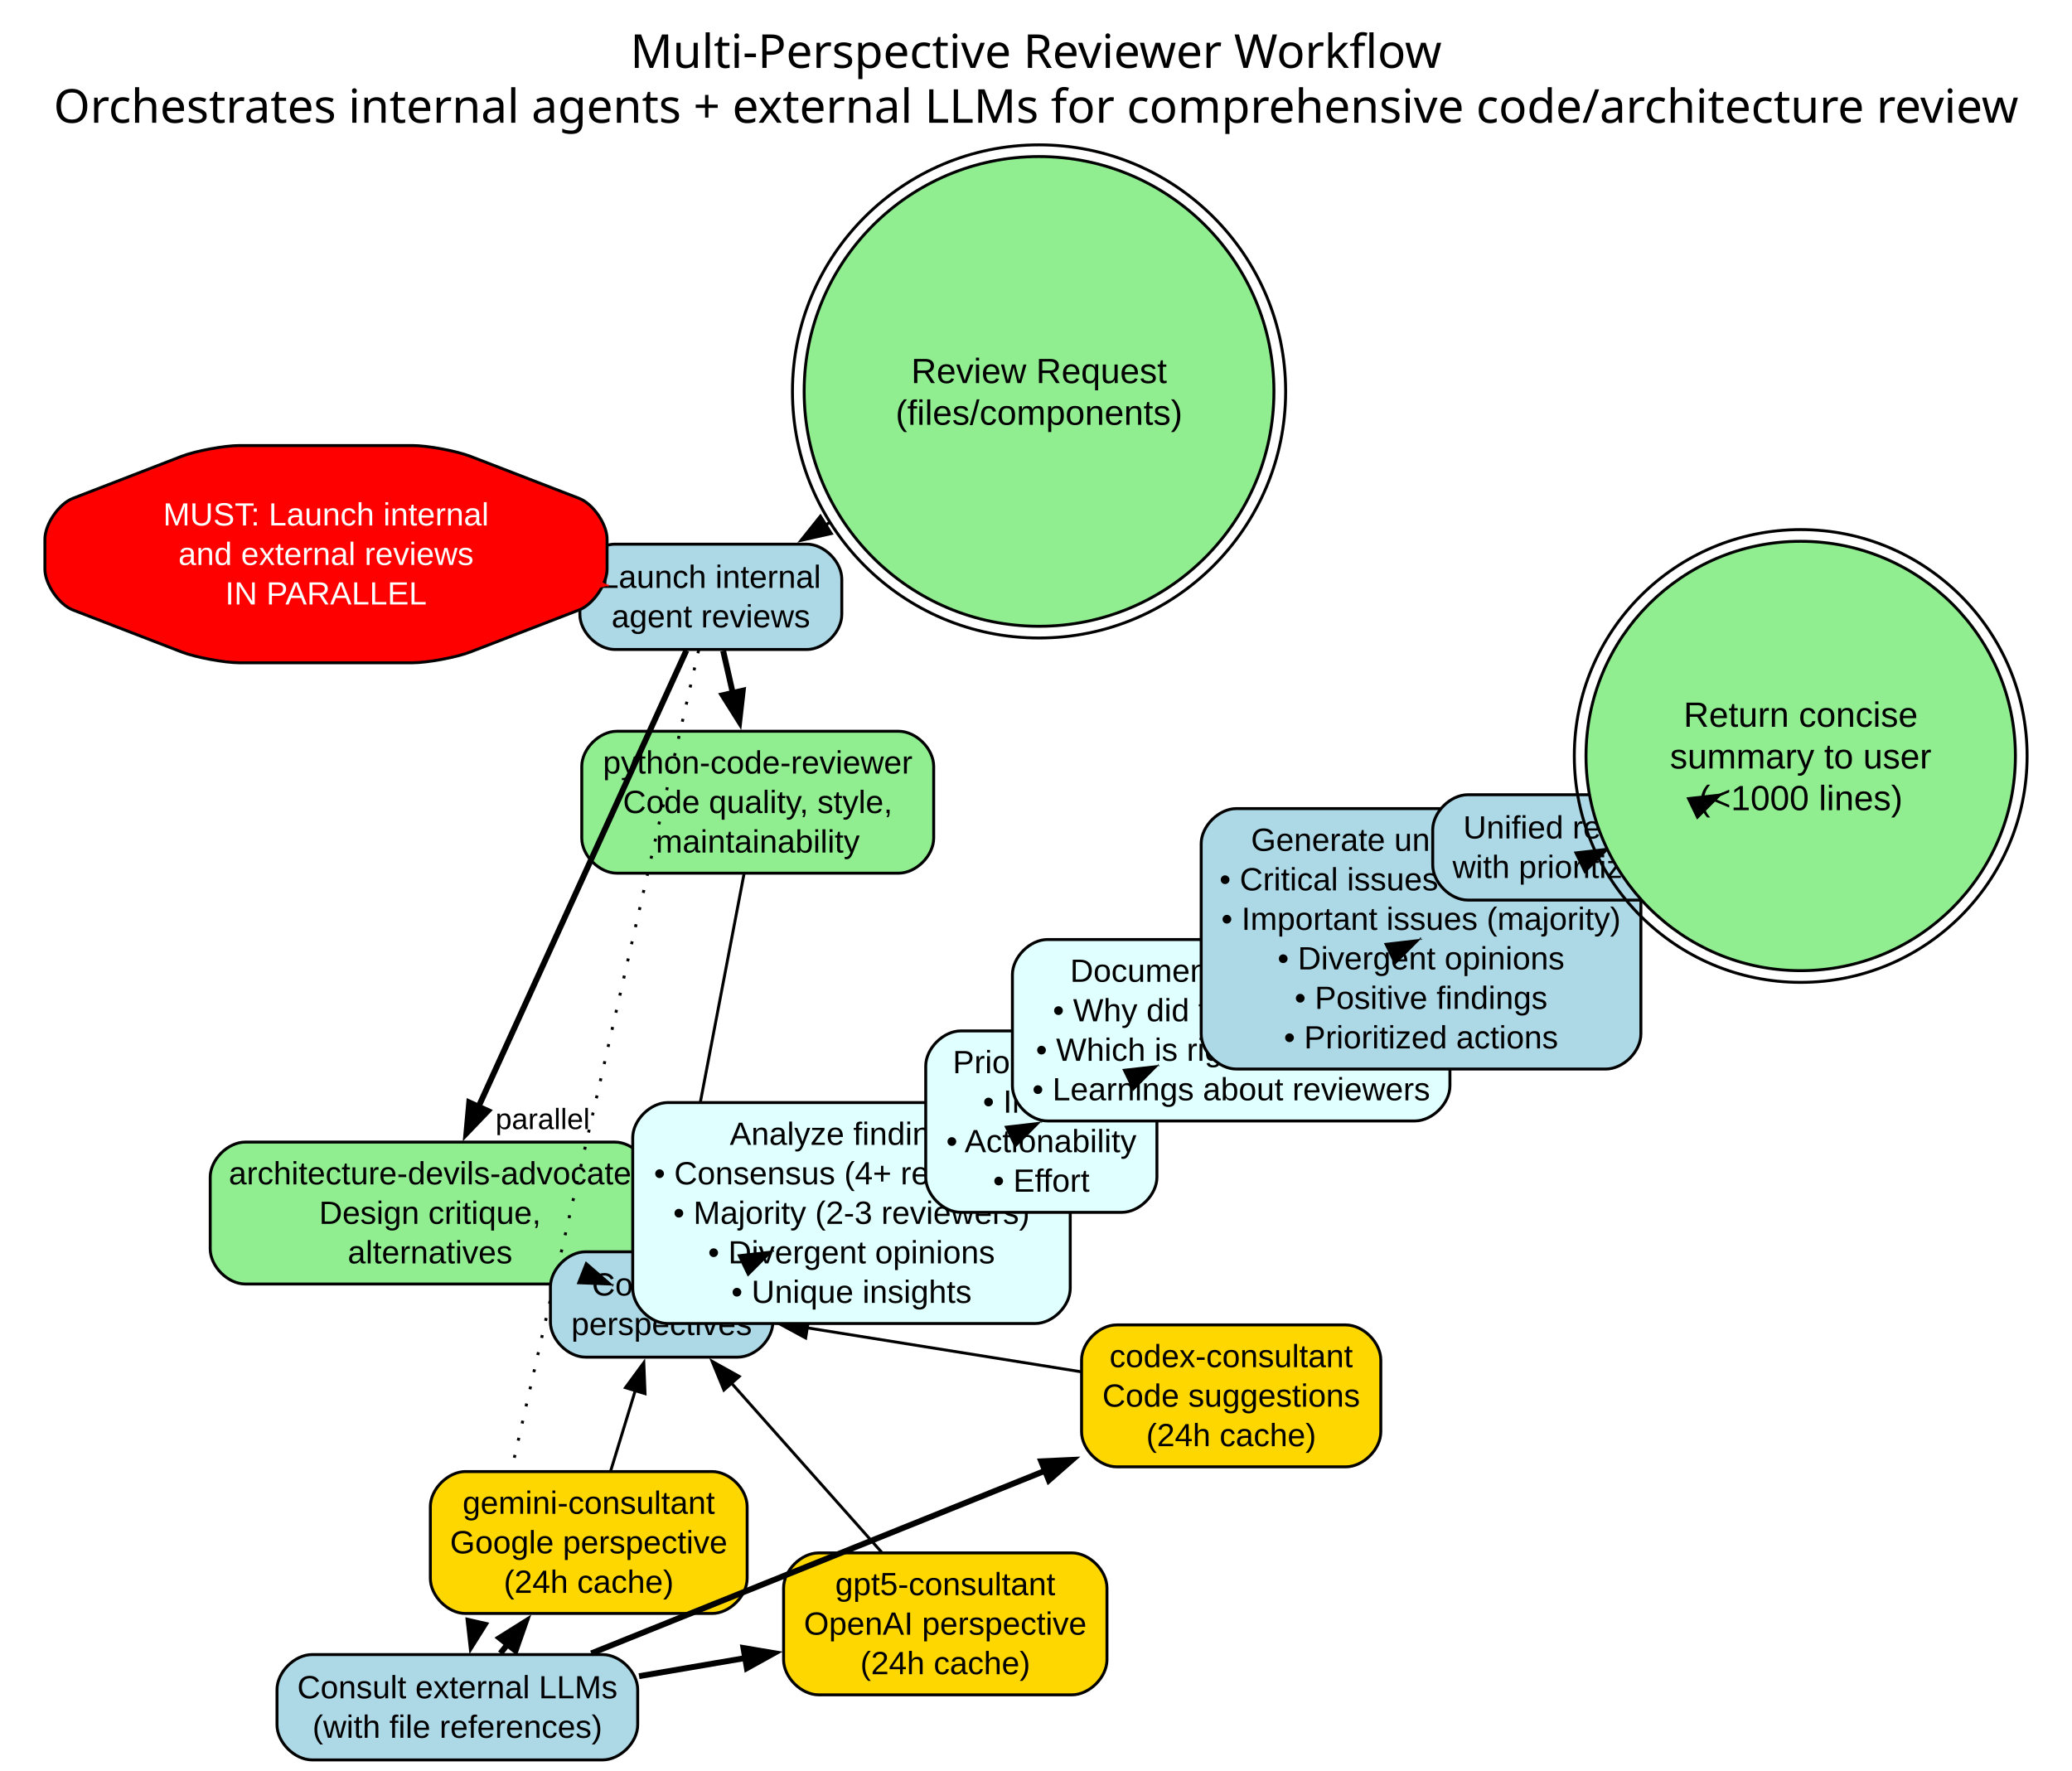
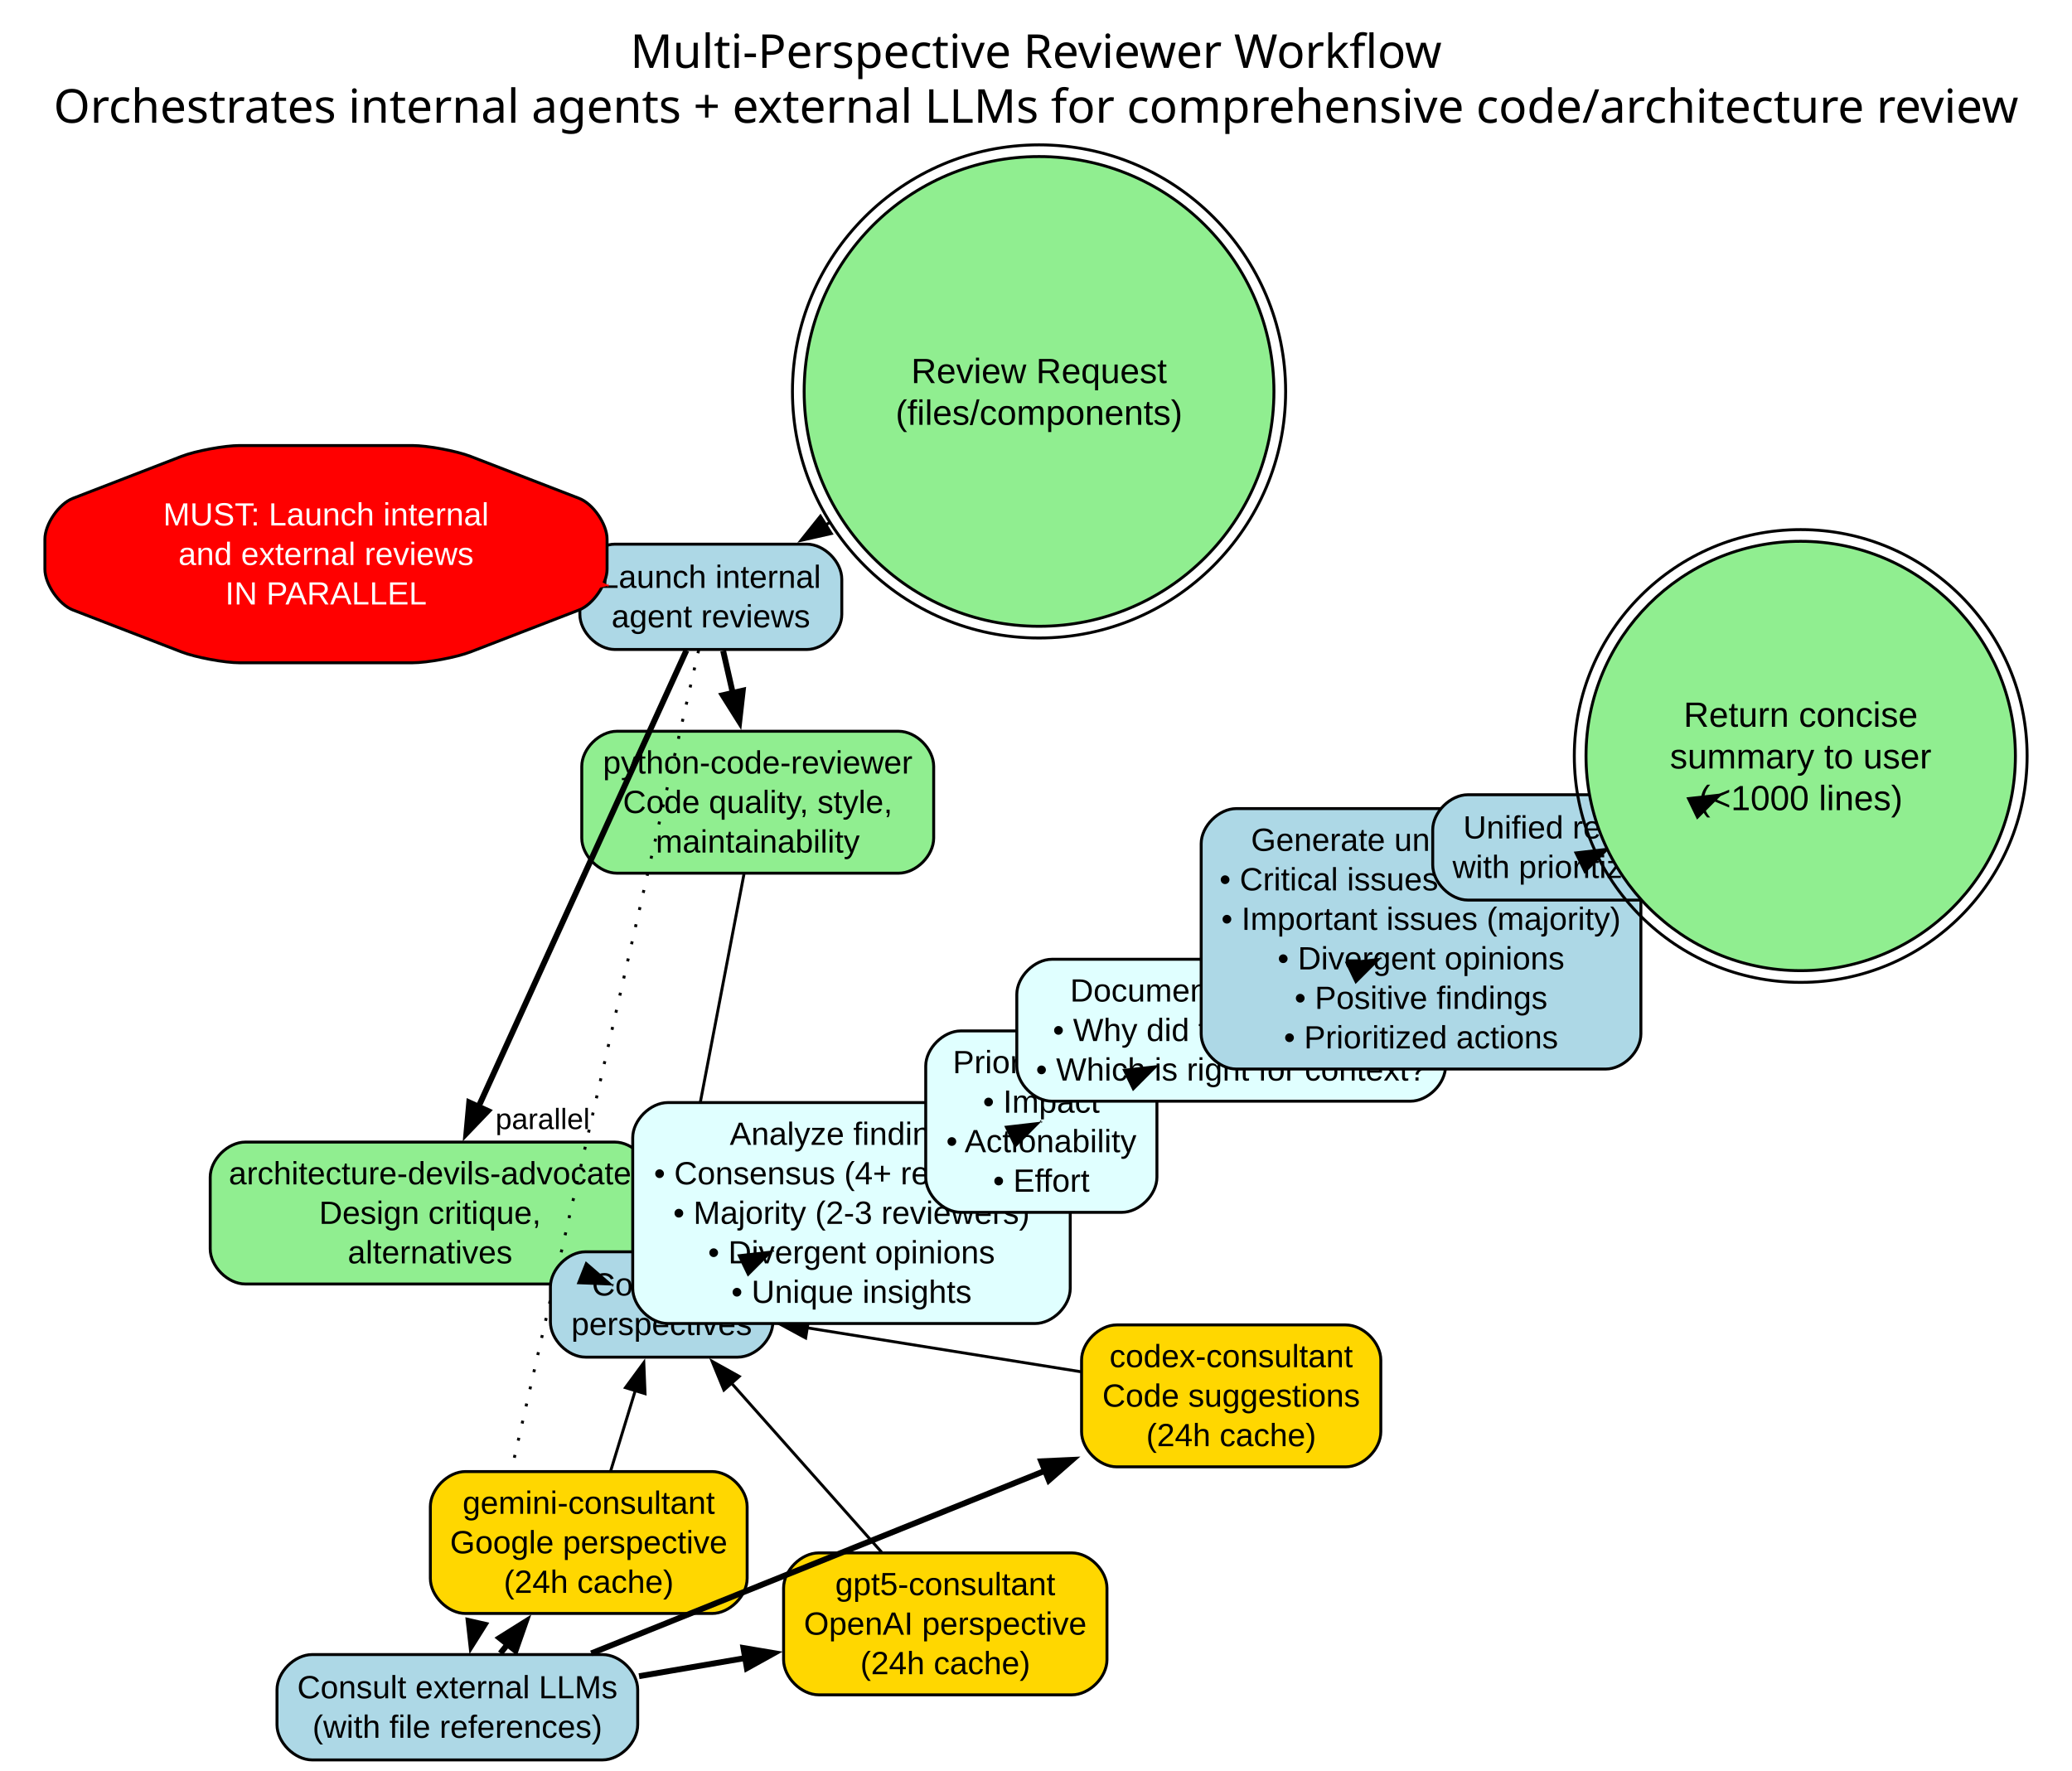
<svg xmlns="http://www.w3.org/2000/svg" width="708pt" height="605pt" viewBox="0.00 0.00 708.00 605.00">
  <g id="graph0" class="graph" transform="scale(1 1) rotate(0) translate(4 601.41)">
    <polygon fill="white" stroke="none" points="-4,4 -4,-601.41 704,-601.41 704,4 -4,4" />
    <text xml:space="preserve" text-anchor="middle" x="350" y="-578.21" font-family="Arial Bold" font-size="16.00">Multi-Perspective Reviewer Workflow</text>
    <text xml:space="preserve" text-anchor="middle" x="350" y="-559.46" font-family="Arial Bold" font-size="16.00">Orchestrates internal agents + external LLMs for comprehensive code/architecture review</text>
    <g id="node1" class="node">
      <ellipse fill="lightgreen" stroke="black" cx="351.04" cy="-467.65" rx="80.26" ry="80.26" />
      <ellipse fill="none" stroke="black" cx="351.04" cy="-467.65" rx="84.26" ry="84.26" />
      <text xml:space="preserve" text-anchor="middle" x="351.04" y="-470.5" font-family="Arial" font-size="12.00">Review Request</text>
      <text xml:space="preserve" text-anchor="middle" x="351.04" y="-456.25" font-family="Arial" font-size="12.00">(files/components)</text>
    </g>
    <g id="node2" class="node">
      <path fill="lightblue" stroke="black" d="M271.64,-415.46C271.64,-415.46 206.14,-415.46 206.14,-415.46 200.14,-415.46 194.14,-409.46 194.14,-403.46 194.14,-403.46 194.14,-391.46 194.14,-391.46 194.14,-385.46 200.14,-379.46 206.14,-379.46 206.14,-379.46 271.64,-379.46 271.64,-379.46 277.64,-379.46 283.64,-385.46 283.64,-391.46 283.64,-391.46 283.64,-403.46 283.64,-403.46 283.64,-409.46 277.64,-415.46 271.64,-415.46" />
      <text xml:space="preserve" text-anchor="middle" x="238.89" y="-400.51" font-family="Arial" font-size="11.00">Launch internal</text>
      <text xml:space="preserve" text-anchor="middle" x="238.89" y="-387.01" font-family="Arial" font-size="11.00">agent reviews</text>
    </g>
    <g id="edge1" class="edge">
      <path fill="none" stroke="black" d="M279.38,-422.8C278.91,-422.51 278.44,-422.21 277.97,-421.92" />
      <polygon fill="black" stroke="black" points="280.05,-419.09 269.71,-416.75 276.33,-425.02 280.05,-419.09" />
    </g>
    <g id="node3" class="node">
      <path fill="#90ee90" stroke="black" d="M303.04,-351.52C303.04,-351.52 206.79,-351.52 206.79,-351.52 200.79,-351.52 194.79,-345.52 194.79,-339.52 194.79,-339.52 194.79,-315.02 194.79,-315.02 194.79,-309.02 200.79,-303.02 206.79,-303.02 206.79,-303.02 303.04,-303.02 303.04,-303.02 309.04,-303.02 315.04,-309.02 315.04,-315.02 315.04,-315.02 315.04,-339.52 315.04,-339.52 315.04,-345.52 309.04,-351.52 303.04,-351.52" />
      <text xml:space="preserve" text-anchor="middle" x="254.91" y="-337.07" font-family="Arial" font-size="11.00">python-code-reviewer</text>
      <text xml:space="preserve" text-anchor="middle" x="254.91" y="-323.57" font-family="Arial" font-size="11.00">Code quality, style,</text>
      <text xml:space="preserve" text-anchor="middle" x="254.91" y="-310.07" font-family="Arial" font-size="11.00">maintainability</text>
    </g>
    <g id="edge2" class="edge">
      <path fill="none" stroke="black" stroke-width="2" d="M243.1,-379.02C244.22,-374.1 245.47,-368.61 246.73,-363.1" />
      <polygon fill="black" stroke="black" stroke-width="2" points="249.8,-365.4 248.61,-354.87 242.97,-363.84 249.8,-365.4" />
    </g>
    <g id="node4" class="node">
      <path fill="#90ee90" stroke="black" d="M206.08,-211.13C206.08,-211.13 79.83,-211.13 79.83,-211.13 73.83,-211.13 67.83,-205.13 67.83,-199.13 67.83,-199.13 67.83,-174.63 67.83,-174.63 67.83,-168.63 73.83,-162.63 79.83,-162.63 79.83,-162.63 206.08,-162.63 206.08,-162.63 212.08,-162.63 218.08,-168.63 218.08,-174.63 218.08,-174.63 218.08,-199.13 218.08,-199.13 218.08,-205.13 212.08,-211.13 206.08,-211.13" />
      <text xml:space="preserve" text-anchor="middle" x="142.95" y="-196.68" font-family="Arial" font-size="11.00">architecture-devils-advocate</text>
      <text xml:space="preserve" text-anchor="middle" x="142.95" y="-183.18" font-family="Arial" font-size="11.00">Design critique,</text>
      <text xml:space="preserve" text-anchor="middle" x="142.95" y="-169.68" font-family="Arial" font-size="11.00">alternatives</text>
    </g>
    <g id="edge3" class="edge">
      <path fill="none" stroke="black" stroke-width="2" d="M230.54,-379.14C214.55,-344.03 179.34,-266.75 158.77,-221.58" />
      <polygon fill="black" stroke="black" stroke-width="2" points="162.7,-221.78 155.37,-214.13 156.33,-224.68 162.7,-221.78" />
    </g>
    <g id="node5" class="node">
      <path fill="lightblue" stroke="black" d="M201.9,-36C201.9,-36 102.65,-36 102.65,-36 96.65,-36 90.65,-30 90.65,-24 90.65,-24 90.65,-12 90.65,-12 90.65,-6 96.65,0 102.65,0 102.65,0 201.9,0 201.9,0 207.9,0 213.9,-6 213.9,-12 213.9,-12 213.9,-24 213.9,-24 213.9,-30 207.9,-36 201.9,-36" />
      <text xml:space="preserve" text-anchor="middle" x="152.28" y="-21.05" font-family="Arial" font-size="11.00">Consult external LLMs</text>
      <text xml:space="preserve" text-anchor="middle" x="152.28" y="-7.55" font-family="Arial" font-size="11.00">(with file references)</text>
    </g>
    <g id="edge4" class="edge">
      <path fill="none" stroke="black" stroke-dasharray="1,5" d="M234.71,-379.16C220.79,-318.17 175.91,-121.51 158.9,-46.99" />
      <polygon fill="black" stroke="black" points="162.39,-46.56 156.75,-37.59 155.57,-48.12 162.39,-46.56" />
      <text xml:space="preserve" text-anchor="middle" x="181.43" y="-215.57" font-family="Arial" font-size="10.00">parallel</text>
    </g>
    <g id="node9" class="node">
      <path fill="lightblue" stroke="black" d="M248.08,-173.64C248.08,-173.64 196.08,-173.64 196.08,-173.64 190.08,-173.64 184.08,-167.64 184.08,-161.64 184.08,-161.64 184.08,-149.64 184.08,-149.64 184.08,-143.64 190.08,-137.64 196.08,-137.64 196.08,-137.64 248.08,-137.64 248.08,-137.64 254.08,-137.64 260.08,-143.64 260.08,-149.64 260.08,-149.64 260.08,-161.64 260.08,-161.64 260.08,-167.64 254.08,-173.64 248.08,-173.64" />
      <text xml:space="preserve" text-anchor="middle" x="222.08" y="-158.69" font-family="Arial" font-size="11.00">Collect all</text>
      <text xml:space="preserve" text-anchor="middle" x="222.08" y="-145.19" font-family="Arial" font-size="11.00">perspectives</text>
    </g>
    <g id="edge8" class="edge">
      <path fill="none" stroke="black" d="M250.21,-302.67C244.29,-271.72 234.12,-218.58 227.77,-185.37" />
      <polygon fill="black" stroke="black" points="231.22,-184.77 225.9,-175.61 224.34,-186.09 231.22,-184.77" />
    </g>
    <g id="edge9" class="edge">
      <path fill="none" stroke="black" d="M205.3,-162.26C205.38,-162.23 205.46,-162.2 205.53,-162.17" />
      <polygon fill="black" stroke="black" points="196.34,-169.57 204.35,-162.64 193.76,-163.06 196.34,-169.57" />
    </g>
    <g id="node6" class="node">
      <path fill="#ffd700" stroke="black" d="M239.3,-98.54C239.3,-98.54 155.05,-98.54 155.05,-98.54 149.05,-98.54 143.05,-92.54 143.05,-86.54 143.05,-86.54 143.05,-62.04 143.05,-62.04 143.05,-56.04 149.05,-50.04 155.05,-50.04 155.05,-50.04 239.3,-50.04 239.3,-50.04 245.3,-50.04 251.3,-56.04 251.3,-62.04 251.3,-62.04 251.3,-86.54 251.3,-86.54 251.3,-92.54 245.3,-98.54 239.3,-98.54" />
      <text xml:space="preserve" text-anchor="middle" x="197.17" y="-84.09" font-family="Arial" font-size="11.00">gemini-consultant</text>
      <text xml:space="preserve" text-anchor="middle" x="197.17" y="-70.59" font-family="Arial" font-size="11.00">Google perspective</text>
      <text xml:space="preserve" text-anchor="middle" x="197.17" y="-57.09" font-family="Arial" font-size="11.00">(24h cache)</text>
    </g>
    <g id="edge5" class="edge">
      <path fill="none" stroke="black" stroke-width="2" d="M166.98,-36.43C168.14,-37.89 169.33,-39.38 170.54,-40.9" />
      <polygon fill="black" stroke="black" stroke-width="2" points="166.68,-41.68 175.66,-47.31 172.16,-37.31 166.68,-41.68" />
    </g>
    <g id="node7" class="node">
      <path fill="#ffd700" stroke="black" d="M362.25,-70.74C362.25,-70.74 275.75,-70.74 275.75,-70.74 269.75,-70.74 263.75,-64.74 263.75,-58.74 263.75,-58.74 263.75,-34.24 263.75,-34.24 263.75,-28.24 269.75,-22.24 275.75,-22.24 275.75,-22.24 362.25,-22.24 362.25,-22.24 368.25,-22.24 374.25,-28.24 374.25,-34.24 374.25,-34.24 374.25,-58.74 374.25,-58.74 374.25,-64.74 368.25,-70.74 362.25,-70.74" />
      <text xml:space="preserve" text-anchor="middle" x="319" y="-56.29" font-family="Arial" font-size="11.00">gpt5-consultant</text>
      <text xml:space="preserve" text-anchor="middle" x="319" y="-42.79" font-family="Arial" font-size="11.00">OpenAI perspective</text>
      <text xml:space="preserve" text-anchor="middle" x="319" y="-29.29" font-family="Arial" font-size="11.00">(24h cache)</text>
    </g>
    <g id="edge6" class="edge">
      <path fill="none" stroke="black" stroke-width="2" d="M214.36,-28.61C226.69,-30.71 239.69,-32.94 252.18,-35.07" />
      <polygon fill="black" stroke="black" stroke-width="2" points="250.03,-38.25 260.48,-36.49 251.21,-31.35 250.03,-38.25" />
    </g>
    <g id="node8" class="node">
      <path fill="#ffd700" stroke="black" d="M455.82,-148.65C455.82,-148.65 377.57,-148.65 377.57,-148.65 371.57,-148.65 365.57,-142.65 365.57,-136.65 365.57,-136.65 365.57,-112.15 365.57,-112.15 365.57,-106.15 371.57,-100.15 377.57,-100.15 377.57,-100.15 455.82,-100.15 455.82,-100.15 461.82,-100.15 467.82,-106.15 467.82,-112.15 467.82,-112.15 467.82,-136.65 467.82,-136.65 467.82,-142.65 461.82,-148.65 455.82,-148.65" />
      <text xml:space="preserve" text-anchor="middle" x="416.69" y="-134.2" font-family="Arial" font-size="11.00">codex-consultant</text>
      <text xml:space="preserve" text-anchor="middle" x="416.69" y="-120.7" font-family="Arial" font-size="11.00">Code suggestions</text>
      <text xml:space="preserve" text-anchor="middle" x="416.69" y="-107.2" font-family="Arial" font-size="11.00">(24h cache)</text>
    </g>
    <g id="edge7" class="edge">
      <path fill="none" stroke="black" stroke-width="2" d="M198.04,-36.41C241.32,-53.83 306.63,-80.11 354.6,-99.41" />
      <polygon fill="black" stroke="black" stroke-width="2" points="351.78,-102.05 362.36,-102.53 354.39,-95.55 351.78,-102.05" />
    </g>
    <g id="edge10" class="edge">
      <path fill="none" stroke="black" d="M204.65,-98.7C207.31,-107.38 210.33,-117.26 213.1,-126.31" />
      <polygon fill="black" stroke="black" points="209.72,-127.21 215.99,-135.75 216.41,-125.16 209.72,-127.21" />
    </g>
    <g id="edge11" class="edge">
      <path fill="none" stroke="black" d="M297.25,-70.98C281.9,-88.27 261.36,-111.4 245.62,-129.12" />
      <polygon fill="black" stroke="black" points="243.36,-126.4 239.34,-136.2 248.59,-131.05 243.36,-126.4" />
    </g>
    <g id="edge12" class="edge">
      <path fill="none" stroke="black" d="M365.31,-132.65C336.28,-137.3 300.17,-143.1 271.48,-147.71" />
      <polygon fill="black" stroke="black" points="271.29,-144.19 261.97,-149.23 272.4,-151.1 271.29,-144.19" />
    </g>
    <g id="node10" class="node">
      <path fill="lightcyan" stroke="black" d="M349.7,-224.63C349.7,-224.63 224.2,-224.63 224.2,-224.63 218.2,-224.63 212.2,-218.63 212.2,-212.63 212.2,-212.63 212.2,-161.13 212.2,-161.13 212.2,-155.13 218.2,-149.13 224.2,-149.13 224.2,-149.13 349.7,-149.13 349.7,-149.13 355.7,-149.13 361.7,-155.13 361.7,-161.13 361.7,-161.13 361.7,-212.63 361.7,-212.63 361.7,-218.63 355.7,-224.63 349.7,-224.63" />
      <text xml:space="preserve" text-anchor="middle" x="286.95" y="-210.18" font-family="Arial" font-size="11.00">Analyze findings:</text>
      <text xml:space="preserve" text-anchor="middle" x="286.95" y="-196.68" font-family="Arial" font-size="11.00">• Consensus (4+ reviewers)</text>
      <text xml:space="preserve" text-anchor="middle" x="286.95" y="-183.18" font-family="Arial" font-size="11.00">• Majority (2-3 reviewers)</text>
      <text xml:space="preserve" text-anchor="middle" x="286.95" y="-169.68" font-family="Arial" font-size="11.00">• Divergent opinions</text>
      <text xml:space="preserve" text-anchor="middle" x="286.95" y="-156.18" font-family="Arial" font-size="11.00">• Unique insights</text>
    </g>
    <g id="edge13" class="edge">
      <path fill="none" stroke="black" d="M260.19,-173.99C260.25,-174.02 260.3,-174.04 260.36,-174.07" />
      <polygon fill="black" stroke="black" points="248.63,-172.3 259.16,-173.49 251.67,-166 248.63,-172.3" />
    </g>
    <g id="node11" class="node">
      <path fill="lightcyan" stroke="black" d="M379.32,-249.12C379.32,-249.12 324.32,-249.12 324.32,-249.12 318.32,-249.12 312.32,-243.12 312.32,-237.12 312.32,-237.12 312.32,-199.12 312.32,-199.12 312.32,-193.12 318.32,-187.12 324.32,-187.12 324.32,-187.12 379.32,-187.12 379.32,-187.12 385.32,-187.12 391.32,-193.12 391.32,-199.12 391.32,-199.12 391.32,-237.12 391.32,-237.12 391.32,-243.12 385.32,-249.12 379.32,-249.12" />
      <text xml:space="preserve" text-anchor="middle" x="351.82" y="-234.67" font-family="Arial" font-size="11.00">Prioritize by:</text>
      <text xml:space="preserve" text-anchor="middle" x="351.82" y="-221.17" font-family="Arial" font-size="11.00">• Impact</text>
      <text xml:space="preserve" text-anchor="middle" x="351.82" y="-207.67" font-family="Arial" font-size="11.00">• Actionability</text>
      <text xml:space="preserve" text-anchor="middle" x="351.82" y="-194.17" font-family="Arial" font-size="11.00">• Effort</text>
    </g>
    <g id="edge14" class="edge">
      <path fill="none" stroke="black" d="M351.78,-218.09C351.78,-218.1 351.79,-218.1 351.8,-218.1" />
      <polygon fill="black" stroke="black" points="339.9,-216.23 350.45,-217.45 342.96,-209.92 339.9,-216.23" />
    </g>
    <g id="node12" class="node">
-       <path fill="lightcyan" stroke="black" d="M479.44,-280.35C479.44,-280.35 353.94,-280.35 353.94,-280.35 347.94,-280.35 341.94,-274.35 341.94,-268.35 341.94,-268.35 341.94,-230.35 341.94,-230.35 341.94,-224.35 347.94,-218.35 353.94,-218.35 353.94,-218.35 479.44,-218.35 479.44,-218.35 485.44,-218.35 491.44,-224.35 491.44,-230.35 491.44,-230.35 491.44,-268.35 491.44,-268.35 491.44,-274.35 485.44,-280.35 479.44,-280.35" />
-       <text xml:space="preserve" text-anchor="middle" x="416.69" y="-265.9" font-family="Arial" font-size="11.00">Document divergence:</text>
-       <text xml:space="preserve" text-anchor="middle" x="416.69" y="-252.4" font-family="Arial" font-size="11.00">• Why did they disagree?</text>
-       <text xml:space="preserve" text-anchor="middle" x="416.69" y="-238.9" font-family="Arial" font-size="11.00">• Which is right for context?</text>
-       <text xml:space="preserve" text-anchor="middle" x="416.69" y="-225.4" font-family="Arial" font-size="11.00">• Learnings about reviewers</text>
+       <path fill="lightcyan" stroke="black" d="M477.94,-273.6C477.94,-273.6 355.44,-273.6 355.44,-273.6 349.44,-273.6 343.44,-267.6 343.44,-261.6 343.44,-261.6 343.44,-237.1 343.44,-237.1 343.44,-231.1 349.44,-225.1 355.44,-225.1 355.44,-225.1 477.94,-225.1 477.94,-225.1 483.94,-225.1 489.94,-231.1 489.94,-237.1 489.94,-237.1 489.94,-261.6 489.94,-261.6 489.94,-267.6 483.94,-273.6 477.94,-273.6" />
+       <text xml:space="preserve" text-anchor="middle" x="416.69" y="-259.15" font-family="Arial" font-size="11.00">Document divergence:</text>
+       <text xml:space="preserve" text-anchor="middle" x="416.69" y="-245.65" font-family="Arial" font-size="11.00">• Why did they disagree?</text>
+       <text xml:space="preserve" text-anchor="middle" x="416.69" y="-232.15" font-family="Arial" font-size="11.00">• Which is right for context?</text>
    </g>
    <g id="edge15" class="edge">
      <path fill="none" stroke="black" d="M391.8,-237.37C391.85,-237.39 391.9,-237.42 391.95,-237.44" />
      <polygon fill="black" stroke="black" points="380.22,-235.67 390.75,-236.86 383.26,-229.36 380.22,-235.67" />
    </g>
    <g id="node13" class="node">
      <path fill="lightblue" stroke="black" d="M544.69,-325.09C544.69,-325.09 418.44,-325.09 418.44,-325.09 412.44,-325.09 406.44,-319.09 406.44,-313.09 406.44,-313.09 406.44,-248.09 406.44,-248.09 406.44,-242.09 412.44,-236.09 418.44,-236.09 418.44,-236.09 544.69,-236.09 544.69,-236.09 550.69,-236.09 556.69,-242.09 556.69,-248.09 556.69,-248.09 556.69,-313.09 556.69,-313.09 556.69,-319.09 550.69,-325.09 544.69,-325.09" />
      <text xml:space="preserve" text-anchor="middle" x="481.56" y="-310.64" font-family="Arial" font-size="11.00">Generate unified report:</text>
      <text xml:space="preserve" text-anchor="middle" x="481.56" y="-297.14" font-family="Arial" font-size="11.00">• Critical issues (consensus)</text>
      <text xml:space="preserve" text-anchor="middle" x="481.56" y="-283.64" font-family="Arial" font-size="11.00">• Important issues (majority)</text>
      <text xml:space="preserve" text-anchor="middle" x="481.56" y="-270.14" font-family="Arial" font-size="11.00">• Divergent opinions</text>
      <text xml:space="preserve" text-anchor="middle" x="481.56" y="-256.64" font-family="Arial" font-size="11.00">• Positive findings</text>
      <text xml:space="preserve" text-anchor="middle" x="481.56" y="-243.14" font-family="Arial" font-size="11.00">• Prioritized actions</text>
    </g>
    <g id="edge16" class="edge">
-       <path fill="none" stroke="black" d="M481.52,-280.57C481.52,-280.58 481.53,-280.58 481.54,-280.58" />
-       <polygon fill="black" stroke="black" points="469.64,-278.71 480.19,-279.93 472.7,-272.4 469.64,-278.71" />
+       <path fill="none" stroke="black" d="M467.81,-273.97C467.87,-274 467.93,-274.03 467.99,-274.06" />
+       <polygon fill="black" stroke="black" points="456.29,-272.31 466.82,-273.49 459.33,-266 456.29,-272.31" />
    </g>
    <g id="node14" class="node">
      <path fill="lightblue" stroke="black" d="M595.31,-329.83C595.31,-329.83 497.56,-329.83 497.56,-329.83 491.56,-329.83 485.56,-323.83 485.56,-317.83 485.56,-317.83 485.56,-305.83 485.56,-305.83 485.56,-299.83 491.56,-293.83 497.56,-293.83 497.56,-293.83 595.31,-293.83 595.31,-293.83 601.31,-293.83 607.31,-299.83 607.31,-305.83 607.31,-305.83 607.31,-317.83 607.31,-317.83 607.31,-323.83 601.31,-329.83 595.31,-329.83" />
      <text xml:space="preserve" text-anchor="middle" x="546.43" y="-314.88" font-family="Arial" font-size="11.00">Unified review report</text>
      <text xml:space="preserve" text-anchor="middle" x="546.43" y="-301.38" font-family="Arial" font-size="11.00">with prioritized actions</text>
    </g>
    <g id="edge17" class="edge">
      <path fill="none" stroke="black" d="M546.39,-311.81C546.39,-311.82 546.4,-311.82 546.41,-311.82" />
      <polygon fill="black" stroke="black" points="534.51,-309.95 545.06,-311.17 537.57,-303.64 534.51,-309.95" />
    </g>
    <g id="node15" class="node">
      <ellipse fill="lightgreen" stroke="black" cx="611.3" cy="-343.07" rx="73.36" ry="73.36" />
      <ellipse fill="none" stroke="black" cx="611.3" cy="-343.07" rx="77.36" ry="77.36" />
      <text xml:space="preserve" text-anchor="middle" x="611.3" y="-353.05" font-family="Arial" font-size="12.00">Return concise</text>
      <text xml:space="preserve" text-anchor="middle" x="611.3" y="-338.8" font-family="Arial" font-size="12.00">summary to user</text>
      <text xml:space="preserve" text-anchor="middle" x="611.3" y="-324.55" font-family="Arial" font-size="12.00">(&lt;1000 lines)</text>
    </g>
    <g id="edge18" class="edge">
      <path fill="none" stroke="black" d="M584.54,-330.19C584.6,-330.21 584.65,-330.24 584.71,-330.27" />
      <polygon fill="black" stroke="black" points="572.98,-328.5 583.51,-329.69 576.02,-322.19 572.98,-328.5" />
    </g>
    <g id="node16" class="node">
      <path fill="red" stroke="black" d="M203.44,-406.92C203.44,-406.92 203.44,-417.17 203.44,-417.17 203.44,-422.29 198.66,-429.27 193.88,-431.11 193.88,-431.11 156.74,-445.47 156.74,-445.47 151.96,-447.32 142.05,-449.16 136.92,-449.16 136.92,-449.16 77.85,-449.16 77.85,-449.16 72.73,-449.16 62.82,-447.32 58.04,-445.47 58.04,-445.47 20.9,-431.11 20.9,-431.11 16.12,-429.27 11.34,-422.29 11.34,-417.17 11.34,-417.17 11.34,-406.92 11.34,-406.92 11.34,-401.79 16.12,-394.82 20.9,-392.97 20.9,-392.97 58.04,-378.62 58.04,-378.62 62.82,-376.77 72.73,-374.92 77.85,-374.92 77.85,-374.92 136.92,-374.92 136.92,-374.92 142.05,-374.92 151.96,-376.77 156.74,-378.62 156.74,-378.62 193.88,-392.97 193.88,-392.97 198.66,-394.82 203.44,-401.79 203.44,-406.92" />
      <text xml:space="preserve" text-anchor="middle" x="107.39" y="-421.84" font-family="Arial" font-size="11.00" fill="white">MUST: Launch internal</text>
      <text xml:space="preserve" text-anchor="middle" x="107.39" y="-408.34" font-family="Arial" font-size="11.00" fill="white">and external reviews</text>
      <text xml:space="preserve" text-anchor="middle" x="107.39" y="-394.84" font-family="Arial" font-size="11.00" fill="white">IN PARALLEL</text>
    </g>
    <g id="edge19" class="edge">
      <path fill="none" stroke="red" stroke-dasharray="5,2" d="M203.65,-401.37C203.73,-401.36 203.81,-401.35 203.88,-401.34" />
      <polygon fill="red" stroke="red" points="193.06,-406.07 202.61,-401.48 192.29,-399.11 193.06,-406.07" />
    </g>
  </g>
</svg>
